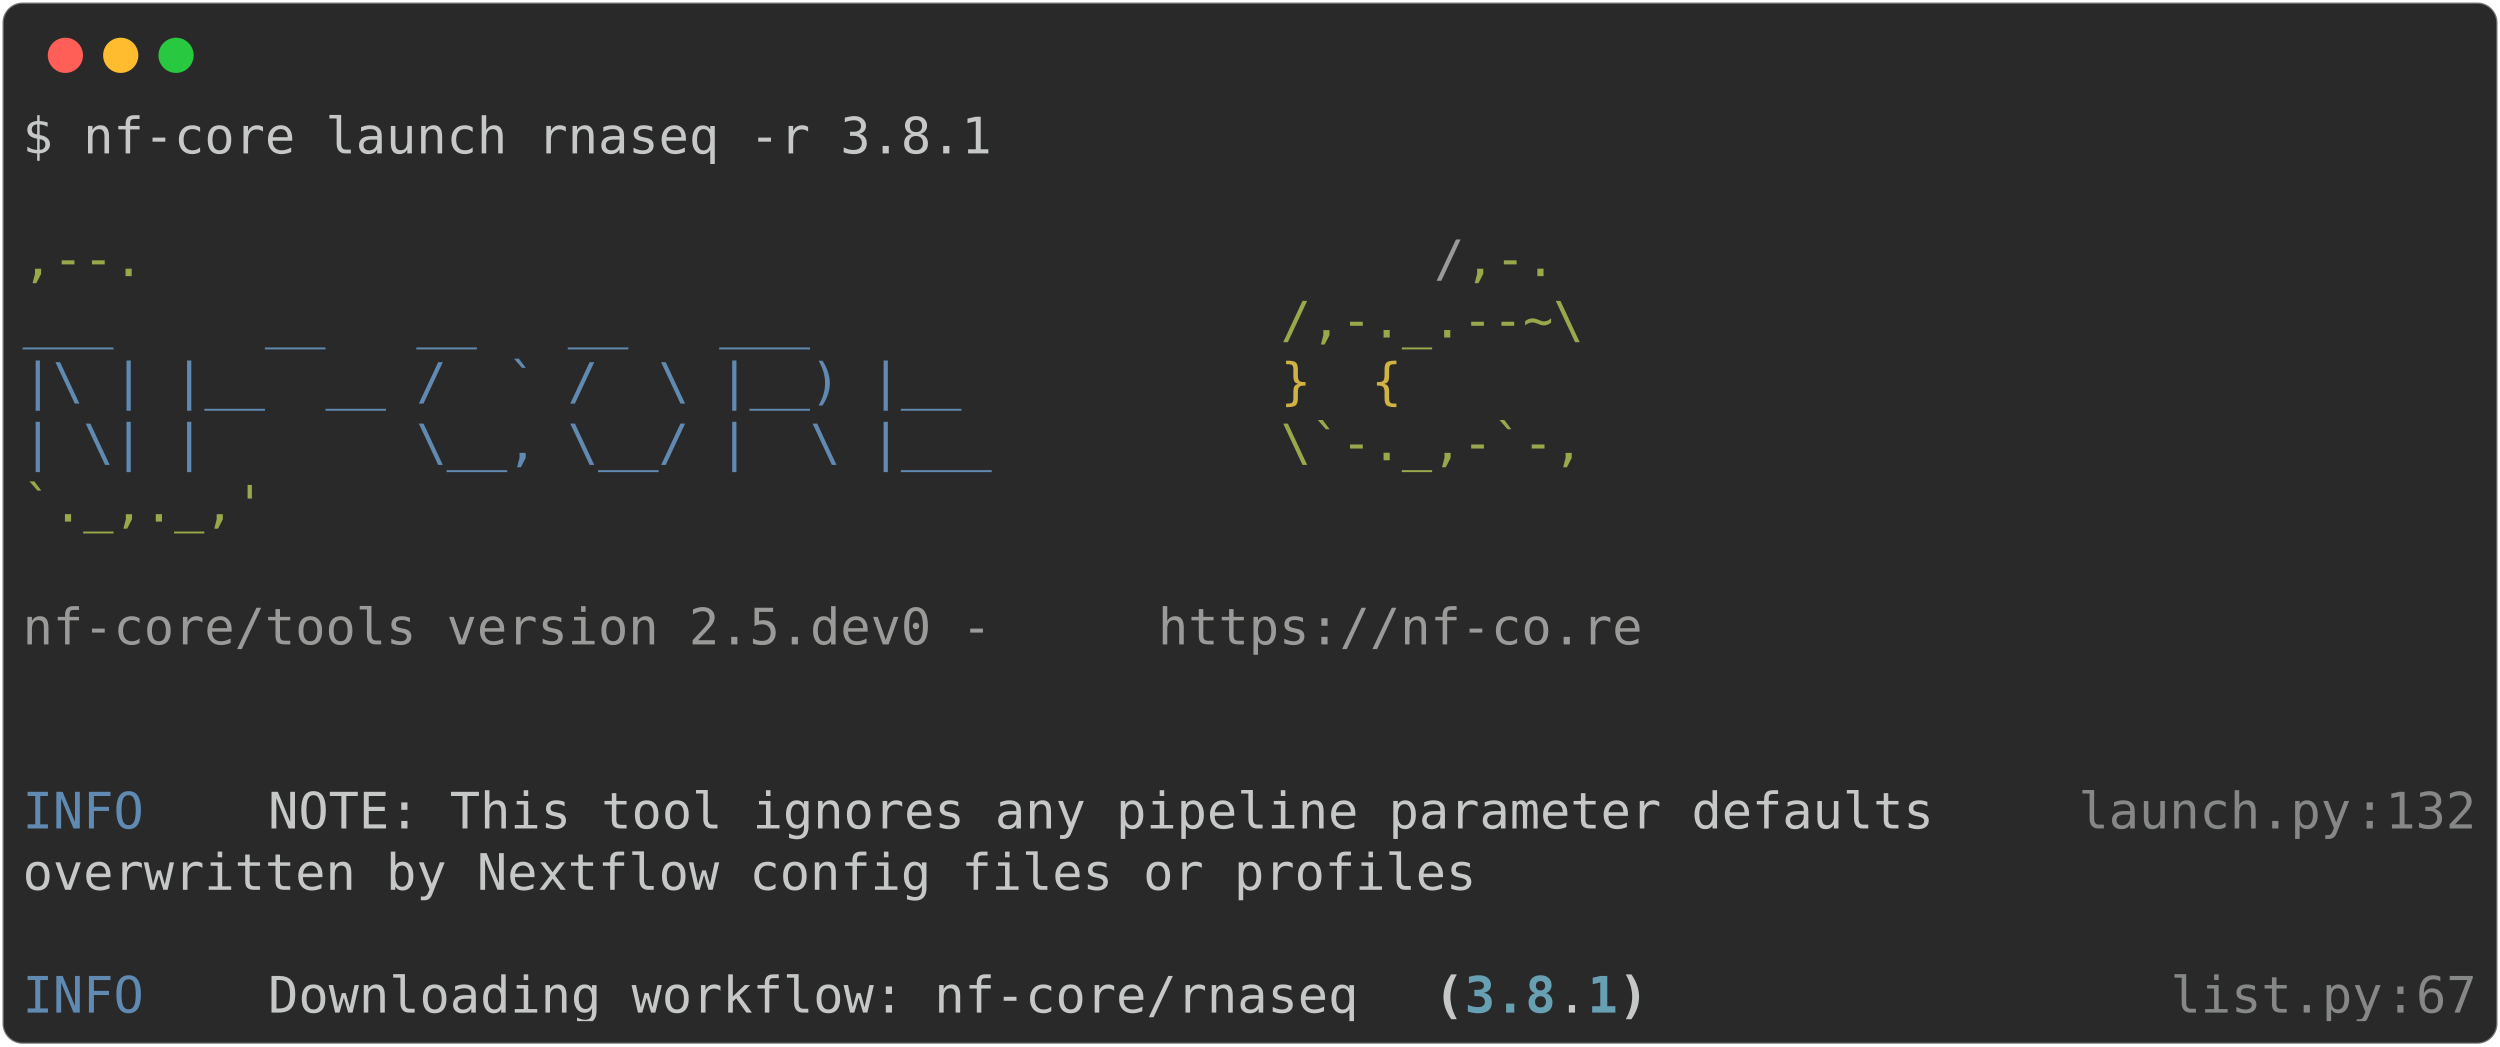
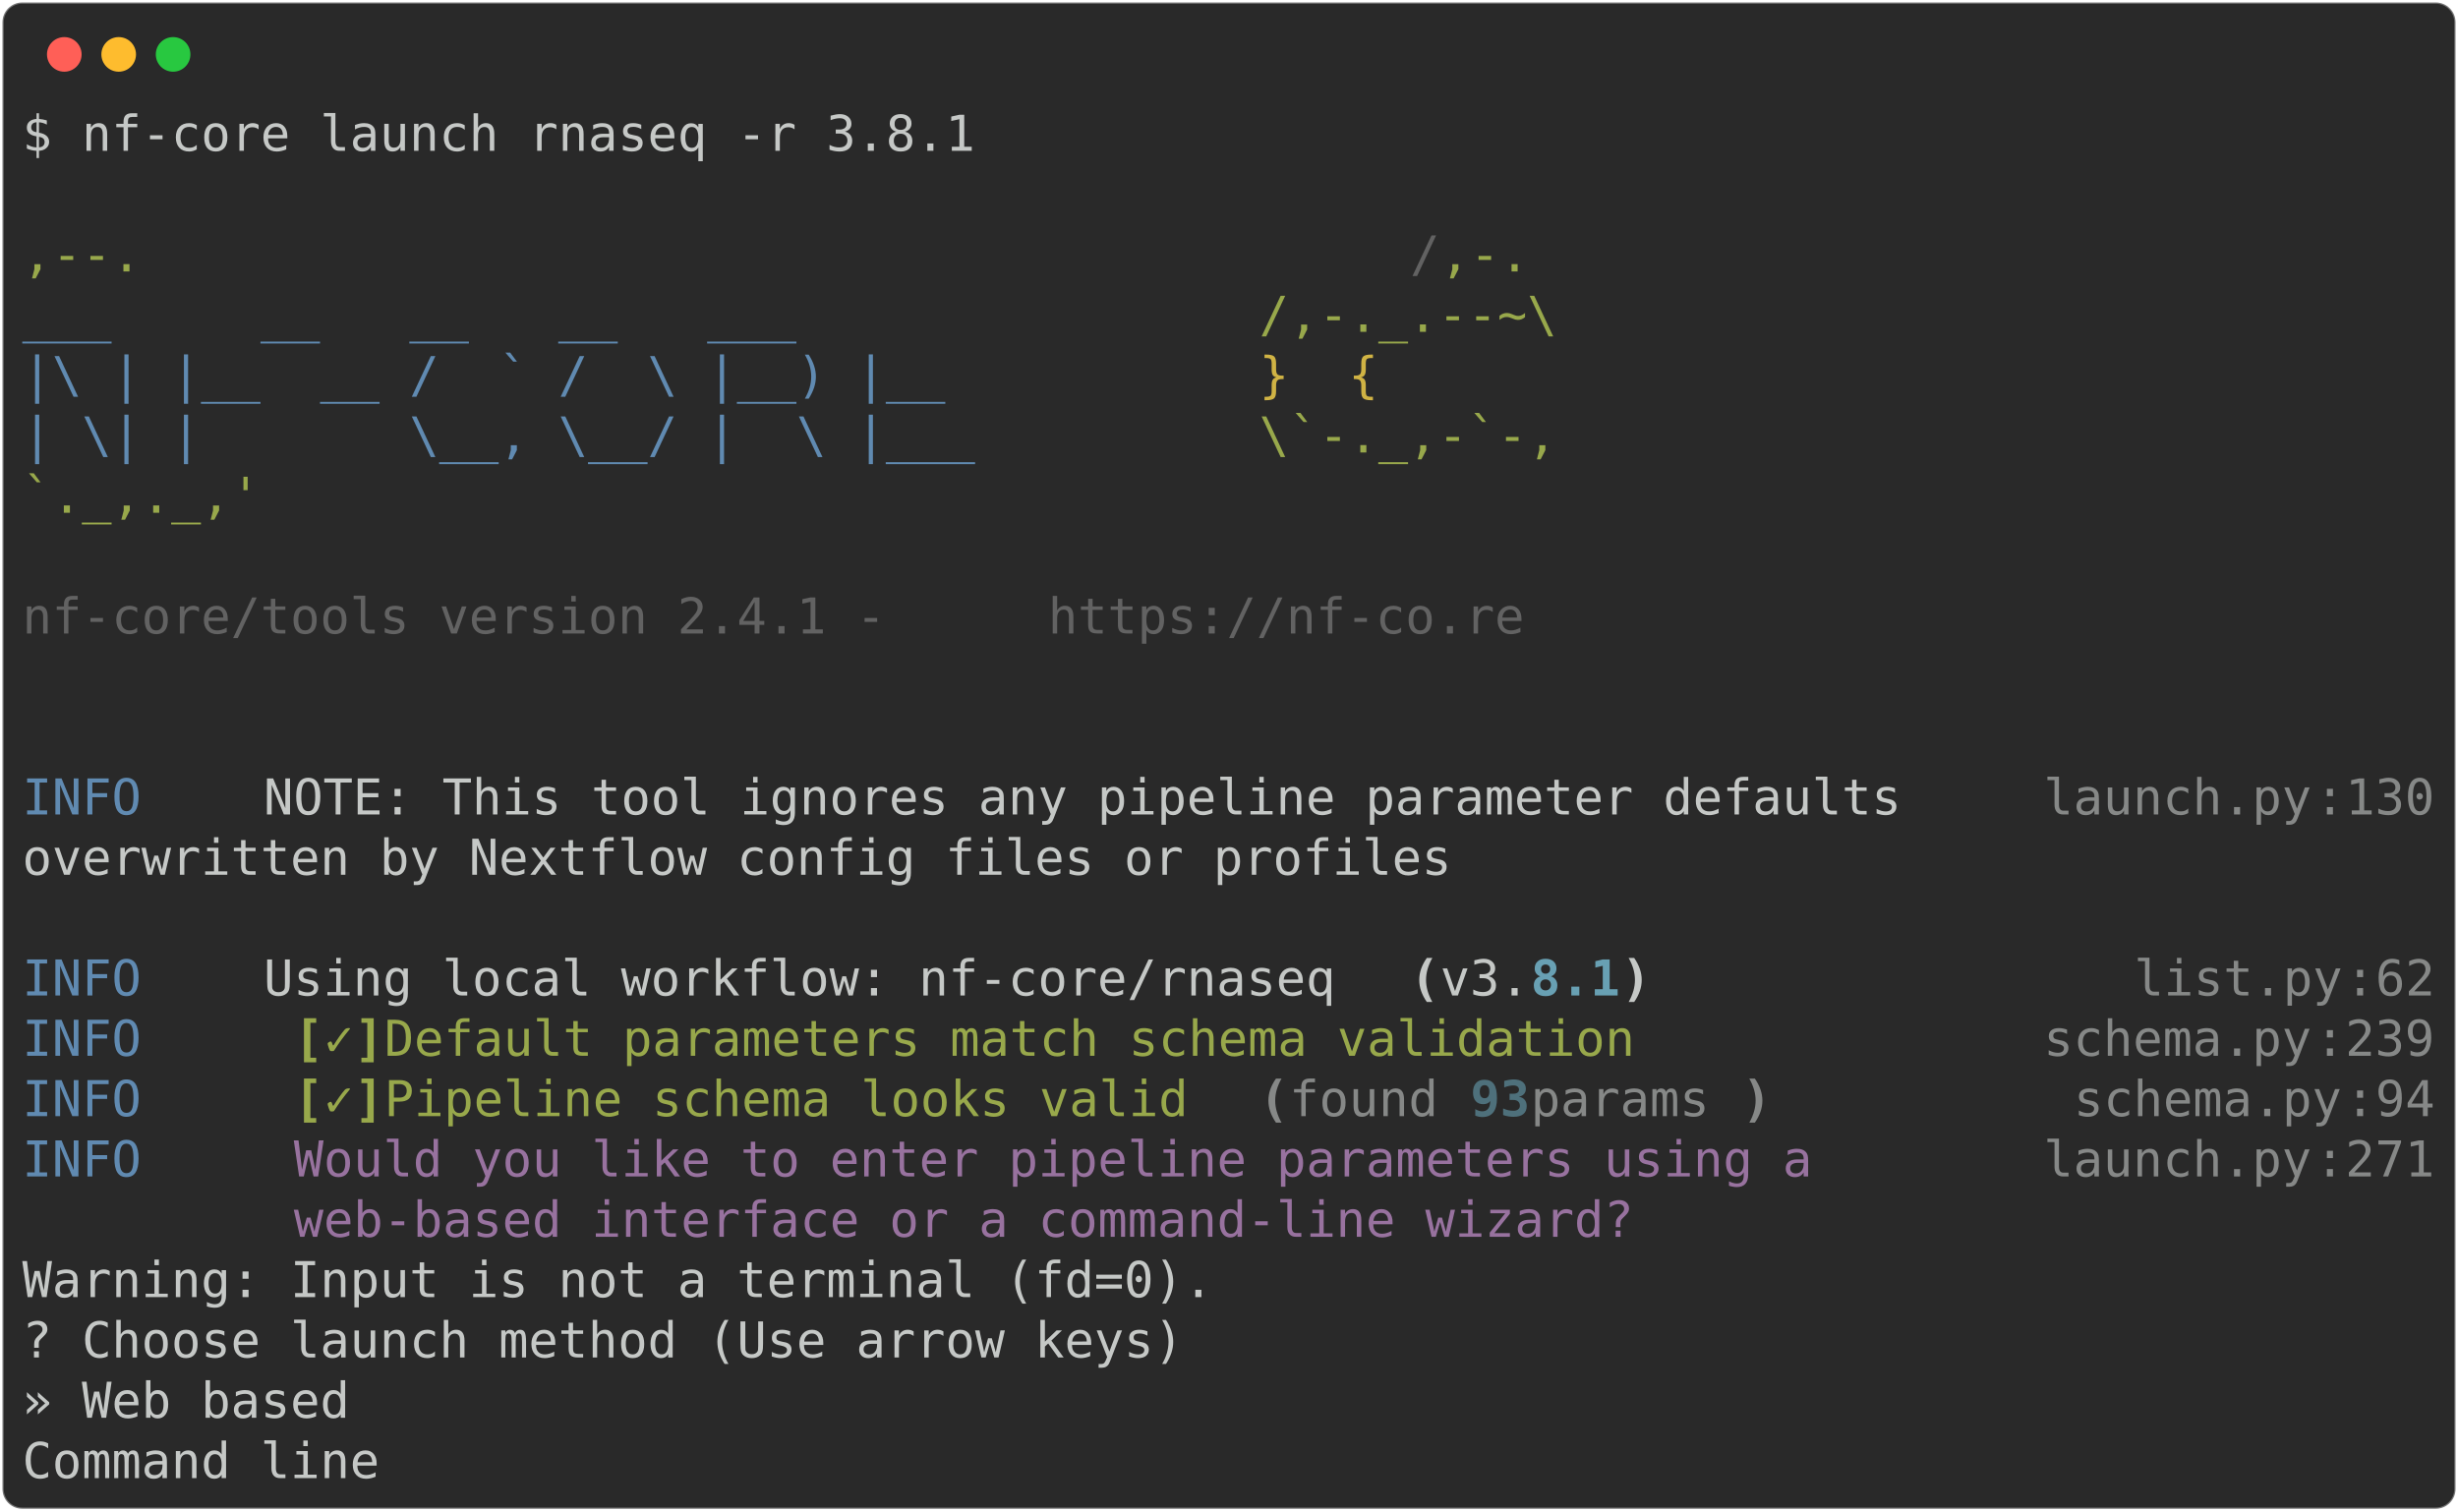
- <svg xmlns="http://www.w3.org/2000/svg" class="rich-terminal" viewBox="0 0 994 416.0">
+ <svg xmlns="http://www.w3.org/2000/svg" class="rich-terminal" viewBox="0 0 994 611.2">
  <style>

    @font-face {
        font-family: "Fira Code";
        src: local("FiraCode-Regular"),
                url("https://cdnjs.cloudflare.com/ajax/libs/firacode/6.2.0/woff2/FiraCode-Regular.woff2") format("woff2"),
                url("https://cdnjs.cloudflare.com/ajax/libs/firacode/6.2.0/woff/FiraCode-Regular.woff") format("woff");
        font-style: normal;
        font-weight: 400;
    }
    @font-face {
        font-family: "Fira Code";
        src: local("FiraCode-Bold"),
                url("https://cdnjs.cloudflare.com/ajax/libs/firacode/6.2.0/woff2/FiraCode-Bold.woff2") format("woff2"),
                url("https://cdnjs.cloudflare.com/ajax/libs/firacode/6.2.0/woff/FiraCode-Bold.woff") format("woff");
        font-style: bold;
        font-weight: 700;
    }

-     .terminal-2969869756-matrix {
+     .terminal-4015728113-matrix {
        font-family: Fira Code, monospace;
        font-size: 20px;
        line-height: 24.4px;
        font-variant-east-asian: full-width;
    }

-     .terminal-2969869756-title {
+     .terminal-4015728113-title {
        font-size: 18px;
        font-weight: bold;
        font-family: arial;
    }

-     .terminal-2969869756-r1 { fill: #c5c8c6 }
- .terminal-2969869756-r2 { fill: #98a84b }
- .terminal-2969869756-r3 { fill: #9a9b99 }
- .terminal-2969869756-r4 { fill: #608ab1 }
- .terminal-2969869756-r5 { fill: #d0b344 }
- .terminal-2969869756-r6 { fill: #868887 }
- .terminal-2969869756-r7 { fill: #c5c8c6;font-weight: bold }
- .terminal-2969869756-r8 { fill: #68a0b3;font-weight: bold }
+     .terminal-4015728113-r1 { fill: #c5c8c6 }
+ .terminal-4015728113-r2 { fill: #98a84b }
+ .terminal-4015728113-r3 { fill: #626262 }
+ .terminal-4015728113-r4 { fill: #608ab1 }
+ .terminal-4015728113-r5 { fill: #d0b344 }
+ .terminal-4015728113-r6 { fill: #868887 }
+ .terminal-4015728113-r7 { fill: #c5c8c6;font-weight: bold }
+ .terminal-4015728113-r8 { fill: #68a0b3;font-weight: bold }
+ .terminal-4015728113-r9 { fill: #98a84b;font-weight: bold }
+ .terminal-4015728113-r10 { fill: #868887;font-weight: bold }
+ .terminal-4015728113-r11 { fill: #4e707b;font-weight: bold }
+ .terminal-4015728113-r12 { fill: #98729f }
    </style>
  <defs>
-     <clipPath id="terminal-2969869756-clip-terminal">
-       <rect x="0" y="0" width="975.0" height="365.0" />
-     </clipPath>
-     <clipPath id="terminal-2969869756-line-0">
+     <clipPath id="terminal-4015728113-clip-terminal">
+       <rect x="0" y="0" width="975.0" height="560.2" />
+     </clipPath>
+     <clipPath id="terminal-4015728113-line-0">
      <rect x="0" y="1.5" width="976" height="24.65" />
    </clipPath>
-     <clipPath id="terminal-2969869756-line-1">
+     <clipPath id="terminal-4015728113-line-1">
      <rect x="0" y="25.9" width="976" height="24.65" />
    </clipPath>
-     <clipPath id="terminal-2969869756-line-2">
+     <clipPath id="terminal-4015728113-line-2">
      <rect x="0" y="50.3" width="976" height="24.65" />
    </clipPath>
-     <clipPath id="terminal-2969869756-line-3">
+     <clipPath id="terminal-4015728113-line-3">
      <rect x="0" y="74.7" width="976" height="24.65" />
    </clipPath>
-     <clipPath id="terminal-2969869756-line-4">
+     <clipPath id="terminal-4015728113-line-4">
      <rect x="0" y="99.1" width="976" height="24.65" />
    </clipPath>
-     <clipPath id="terminal-2969869756-line-5">
+     <clipPath id="terminal-4015728113-line-5">
      <rect x="0" y="123.5" width="976" height="24.65" />
    </clipPath>
-     <clipPath id="terminal-2969869756-line-6">
+     <clipPath id="terminal-4015728113-line-6">
      <rect x="0" y="147.9" width="976" height="24.65" />
    </clipPath>
-     <clipPath id="terminal-2969869756-line-7">
+     <clipPath id="terminal-4015728113-line-7">
      <rect x="0" y="172.3" width="976" height="24.65" />
    </clipPath>
-     <clipPath id="terminal-2969869756-line-8">
+     <clipPath id="terminal-4015728113-line-8">
      <rect x="0" y="196.7" width="976" height="24.65" />
    </clipPath>
-     <clipPath id="terminal-2969869756-line-9">
+     <clipPath id="terminal-4015728113-line-9">
      <rect x="0" y="221.1" width="976" height="24.65" />
    </clipPath>
-     <clipPath id="terminal-2969869756-line-10">
+     <clipPath id="terminal-4015728113-line-10">
      <rect x="0" y="245.5" width="976" height="24.65" />
    </clipPath>
-     <clipPath id="terminal-2969869756-line-11">
+     <clipPath id="terminal-4015728113-line-11">
      <rect x="0" y="269.9" width="976" height="24.65" />
    </clipPath>
-     <clipPath id="terminal-2969869756-line-12">
+     <clipPath id="terminal-4015728113-line-12">
      <rect x="0" y="294.3" width="976" height="24.65" />
    </clipPath>
-     <clipPath id="terminal-2969869756-line-13">
+     <clipPath id="terminal-4015728113-line-13">
      <rect x="0" y="318.7" width="976" height="24.65" />
    </clipPath>
+     <clipPath id="terminal-4015728113-line-14">
+       <rect x="0" y="343.1" width="976" height="24.65" />
+     </clipPath>
+     <clipPath id="terminal-4015728113-line-15">
+       <rect x="0" y="367.5" width="976" height="24.65" />
+     </clipPath>
+     <clipPath id="terminal-4015728113-line-16">
+       <rect x="0" y="391.9" width="976" height="24.65" />
+     </clipPath>
+     <clipPath id="terminal-4015728113-line-17">
+       <rect x="0" y="416.3" width="976" height="24.65" />
+     </clipPath>
+     <clipPath id="terminal-4015728113-line-18">
+       <rect x="0" y="440.7" width="976" height="24.65" />
+     </clipPath>
+     <clipPath id="terminal-4015728113-line-19">
+       <rect x="0" y="465.1" width="976" height="24.65" />
+     </clipPath>
+     <clipPath id="terminal-4015728113-line-20">
+       <rect x="0" y="489.5" width="976" height="24.65" />
+     </clipPath>
+     <clipPath id="terminal-4015728113-line-21">
+       <rect x="0" y="513.9" width="976" height="24.65" />
+     </clipPath>
  </defs>
-   <rect fill="#292929" stroke="rgba(255,255,255,0.35)" stroke-width="1" x="1" y="1" width="992" height="414" rx="8" />
+   <rect fill="#292929" stroke="rgba(255,255,255,0.35)" stroke-width="1" x="1" y="1" width="992" height="609.2" rx="8" />
  <g transform="translate(26,22)">
    <circle cx="0" cy="0" r="7" fill="#ff5f57" />
    <circle cx="22" cy="0" r="7" fill="#febc2e" />
    <circle cx="44" cy="0" r="7" fill="#28c840" />
  </g>
-   <g transform="translate(9, 41)" clip-path="url(#terminal-2969869756-clip-terminal)">
-     <g class="terminal-2969869756-matrix">
-       <text class="terminal-2969869756-r1" x="0" y="20" textLength="390.4" clip-path="url(#terminal-2969869756-line-0)">$ nf-core launch rnaseq -r 3.8.1</text>
-       <text class="terminal-2969869756-r1" x="976" y="20" textLength="12.2" clip-path="url(#terminal-2969869756-line-0)">
- </text>
-       <text class="terminal-2969869756-r1" x="976" y="44.4" textLength="12.2" clip-path="url(#terminal-2969869756-line-1)">
- </text>
-       <text class="terminal-2969869756-r2" x="0" y="68.8" textLength="561.2" clip-path="url(#terminal-2969869756-line-2)">                                          ,--.</text>
-       <text class="terminal-2969869756-r3" x="561.2" y="68.8" textLength="12.2" clip-path="url(#terminal-2969869756-line-2)">/</text>
-       <text class="terminal-2969869756-r2" x="573.4" y="68.8" textLength="36.6" clip-path="url(#terminal-2969869756-line-2)">,-.</text>
-       <text class="terminal-2969869756-r1" x="976" y="68.8" textLength="12.2" clip-path="url(#terminal-2969869756-line-2)">
- </text>
-       <text class="terminal-2969869756-r4" x="0" y="93.2" textLength="500.2" clip-path="url(#terminal-2969869756-line-3)">          ___     __   __   __   ___     </text>
-       <text class="terminal-2969869756-r2" x="500.2" y="93.2" textLength="122" clip-path="url(#terminal-2969869756-line-3)">/,-._.--~\</text>
-       <text class="terminal-2969869756-r1" x="976" y="93.2" textLength="12.2" clip-path="url(#terminal-2969869756-line-3)">
- </text>
-       <text class="terminal-2969869756-r4" x="0" y="117.6" textLength="500.2" clip-path="url(#terminal-2969869756-line-4)">    |\ | |__  __ /  ` /  \ |__) |__      </text>
-       <text class="terminal-2969869756-r5" x="500.2" y="117.6" textLength="85.4" clip-path="url(#terminal-2969869756-line-4)">   }  {</text>
-       <text class="terminal-2969869756-r1" x="976" y="117.6" textLength="12.2" clip-path="url(#terminal-2969869756-line-4)">
- </text>
-       <text class="terminal-2969869756-r4" x="0" y="142" textLength="500.2" clip-path="url(#terminal-2969869756-line-5)">    | \| |       \__, \__/ |  \ |___     </text>
-       <text class="terminal-2969869756-r2" x="500.2" y="142" textLength="122" clip-path="url(#terminal-2969869756-line-5)">\`-._,-`-,</text>
-       <text class="terminal-2969869756-r1" x="976" y="142" textLength="12.2" clip-path="url(#terminal-2969869756-line-5)">
- </text>
-       <text class="terminal-2969869756-r2" x="0" y="166.4" textLength="610" clip-path="url(#terminal-2969869756-line-6)">                                          `._,._,'</text>
-       <text class="terminal-2969869756-r1" x="976" y="166.4" textLength="12.2" clip-path="url(#terminal-2969869756-line-6)">
- </text>
-       <text class="terminal-2969869756-r1" x="976" y="190.8" textLength="12.2" clip-path="url(#terminal-2969869756-line-7)">
- </text>
-       <text class="terminal-2969869756-r3" x="0" y="215.2" textLength="451.4" clip-path="url(#terminal-2969869756-line-8)">    nf-core/tools version 2.5.dev0 - </text>
-       <text class="terminal-2969869756-r3" x="451.4" y="215.2" textLength="195.2" clip-path="url(#terminal-2969869756-line-8)">https://nf-co.re</text>
-       <text class="terminal-2969869756-r1" x="976" y="215.2" textLength="12.2" clip-path="url(#terminal-2969869756-line-8)">
- </text>
-       <text class="terminal-2969869756-r1" x="976" y="239.6" textLength="12.2" clip-path="url(#terminal-2969869756-line-9)">
- </text>
-       <text class="terminal-2969869756-r1" x="976" y="264" textLength="12.2" clip-path="url(#terminal-2969869756-line-10)">
- </text>
-       <text class="terminal-2969869756-r4" x="0" y="288.4" textLength="97.6" clip-path="url(#terminal-2969869756-line-11)">INFO    </text>
-       <text class="terminal-2969869756-r1" x="97.6" y="288.4" textLength="719.8" clip-path="url(#terminal-2969869756-line-11)"> NOTE: This tool ignores any pipeline parameter defaults   </text>
-       <text class="terminal-2969869756-r6" x="817.4" y="288.4" textLength="109.8" clip-path="url(#terminal-2969869756-line-11)">launch.py</text>
-       <text class="terminal-2969869756-r6" x="927.2" y="288.4" textLength="12.2" clip-path="url(#terminal-2969869756-line-11)">:</text>
-       <text class="terminal-2969869756-r6" x="939.4" y="288.4" textLength="36.6" clip-path="url(#terminal-2969869756-line-11)">132</text>
-       <text class="terminal-2969869756-r1" x="976" y="288.4" textLength="12.2" clip-path="url(#terminal-2969869756-line-11)">
- </text>
-       <text class="terminal-2969869756-r1" x="0" y="312.8" textLength="817.4" clip-path="url(#terminal-2969869756-line-12)">         overwritten by Nextflow config files or profiles          </text>
-       <text class="terminal-2969869756-r1" x="976" y="312.8" textLength="12.2" clip-path="url(#terminal-2969869756-line-12)">
- </text>
-       <text class="terminal-2969869756-r1" x="976" y="337.2" textLength="12.2" clip-path="url(#terminal-2969869756-line-13)">
- </text>
-       <text class="terminal-2969869756-r4" x="0" y="361.6" textLength="97.6" clip-path="url(#terminal-2969869756-line-14)">INFO    </text>
-       <text class="terminal-2969869756-r1" x="97.6" y="361.6" textLength="463.6" clip-path="url(#terminal-2969869756-line-14)"> Downloading workflow: nf-core/rnaseq </text>
-       <text class="terminal-2969869756-r7" x="561.2" y="361.6" textLength="12.2" clip-path="url(#terminal-2969869756-line-14)">(</text>
-       <text class="terminal-2969869756-r8" x="573.4" y="361.6" textLength="36.6" clip-path="url(#terminal-2969869756-line-14)">3.8</text>
-       <text class="terminal-2969869756-r1" x="610" y="361.6" textLength="12.2" clip-path="url(#terminal-2969869756-line-14)">.</text>
-       <text class="terminal-2969869756-r8" x="622.2" y="361.6" textLength="12.2" clip-path="url(#terminal-2969869756-line-14)">1</text>
-       <text class="terminal-2969869756-r7" x="634.4" y="361.6" textLength="12.2" clip-path="url(#terminal-2969869756-line-14)">)</text>
-       <text class="terminal-2969869756-r6" x="854" y="361.6" textLength="85.4" clip-path="url(#terminal-2969869756-line-14)">list.py</text>
-       <text class="terminal-2969869756-r6" x="939.4" y="361.6" textLength="12.2" clip-path="url(#terminal-2969869756-line-14)">:</text>
-       <text class="terminal-2969869756-r6" x="951.6" y="361.6" textLength="24.4" clip-path="url(#terminal-2969869756-line-14)">67</text>
-       <text class="terminal-2969869756-r1" x="976" y="361.6" textLength="12.2" clip-path="url(#terminal-2969869756-line-14)">
+   <g transform="translate(9, 41)" clip-path="url(#terminal-4015728113-clip-terminal)">
+     <g class="terminal-4015728113-matrix">
+       <text class="terminal-4015728113-r1" x="0" y="20" textLength="390.4" clip-path="url(#terminal-4015728113-line-0)">$ nf-core launch rnaseq -r 3.8.1</text>
+       <text class="terminal-4015728113-r1" x="976" y="20" textLength="12.2" clip-path="url(#terminal-4015728113-line-0)">
+ </text>
+       <text class="terminal-4015728113-r1" x="976" y="44.4" textLength="12.2" clip-path="url(#terminal-4015728113-line-1)">
+ </text>
+       <text class="terminal-4015728113-r2" x="0" y="68.8" textLength="561.2" clip-path="url(#terminal-4015728113-line-2)">                                          ,--.</text>
+       <text class="terminal-4015728113-r3" x="561.2" y="68.8" textLength="12.2" clip-path="url(#terminal-4015728113-line-2)">/</text>
+       <text class="terminal-4015728113-r2" x="573.4" y="68.8" textLength="36.6" clip-path="url(#terminal-4015728113-line-2)">,-.</text>
+       <text class="terminal-4015728113-r1" x="976" y="68.8" textLength="12.2" clip-path="url(#terminal-4015728113-line-2)">
+ </text>
+       <text class="terminal-4015728113-r4" x="0" y="93.2" textLength="500.2" clip-path="url(#terminal-4015728113-line-3)">          ___     __   __   __   ___     </text>
+       <text class="terminal-4015728113-r2" x="500.2" y="93.2" textLength="122" clip-path="url(#terminal-4015728113-line-3)">/,-._.--~\</text>
+       <text class="terminal-4015728113-r1" x="976" y="93.2" textLength="12.2" clip-path="url(#terminal-4015728113-line-3)">
+ </text>
+       <text class="terminal-4015728113-r4" x="0" y="117.6" textLength="500.2" clip-path="url(#terminal-4015728113-line-4)">    |\ | |__  __ /  ` /  \ |__) |__      </text>
+       <text class="terminal-4015728113-r5" x="500.2" y="117.6" textLength="85.4" clip-path="url(#terminal-4015728113-line-4)">   }  {</text>
+       <text class="terminal-4015728113-r1" x="976" y="117.6" textLength="12.2" clip-path="url(#terminal-4015728113-line-4)">
+ </text>
+       <text class="terminal-4015728113-r4" x="0" y="142" textLength="500.2" clip-path="url(#terminal-4015728113-line-5)">    | \| |       \__, \__/ |  \ |___     </text>
+       <text class="terminal-4015728113-r2" x="500.2" y="142" textLength="122" clip-path="url(#terminal-4015728113-line-5)">\`-._,-`-,</text>
+       <text class="terminal-4015728113-r1" x="976" y="142" textLength="12.2" clip-path="url(#terminal-4015728113-line-5)">
+ </text>
+       <text class="terminal-4015728113-r2" x="0" y="166.4" textLength="610" clip-path="url(#terminal-4015728113-line-6)">                                          `._,._,'</text>
+       <text class="terminal-4015728113-r1" x="976" y="166.4" textLength="12.2" clip-path="url(#terminal-4015728113-line-6)">
+ </text>
+       <text class="terminal-4015728113-r1" x="976" y="190.8" textLength="12.2" clip-path="url(#terminal-4015728113-line-7)">
+ </text>
+       <text class="terminal-4015728113-r3" x="0" y="215.2" textLength="414.8" clip-path="url(#terminal-4015728113-line-8)">    nf-core/tools version 2.4.1 - </text>
+       <text class="terminal-4015728113-r3" x="414.8" y="215.2" textLength="195.2" clip-path="url(#terminal-4015728113-line-8)">https://nf-co.re</text>
+       <text class="terminal-4015728113-r1" x="976" y="215.2" textLength="12.2" clip-path="url(#terminal-4015728113-line-8)">
+ </text>
+       <text class="terminal-4015728113-r1" x="976" y="239.6" textLength="12.2" clip-path="url(#terminal-4015728113-line-9)">
+ </text>
+       <text class="terminal-4015728113-r1" x="976" y="264" textLength="12.2" clip-path="url(#terminal-4015728113-line-10)">
+ </text>
+       <text class="terminal-4015728113-r4" x="0" y="288.4" textLength="97.6" clip-path="url(#terminal-4015728113-line-11)">INFO    </text>
+       <text class="terminal-4015728113-r1" x="97.6" y="288.4" textLength="719.8" clip-path="url(#terminal-4015728113-line-11)"> NOTE: This tool ignores any pipeline parameter defaults   </text>
+       <text class="terminal-4015728113-r6" x="817.4" y="288.4" textLength="109.8" clip-path="url(#terminal-4015728113-line-11)">launch.py</text>
+       <text class="terminal-4015728113-r6" x="927.2" y="288.4" textLength="12.2" clip-path="url(#terminal-4015728113-line-11)">:</text>
+       <text class="terminal-4015728113-r6" x="939.4" y="288.4" textLength="36.6" clip-path="url(#terminal-4015728113-line-11)">130</text>
+       <text class="terminal-4015728113-r1" x="976" y="288.4" textLength="12.2" clip-path="url(#terminal-4015728113-line-11)">
+ </text>
+       <text class="terminal-4015728113-r1" x="0" y="312.8" textLength="817.4" clip-path="url(#terminal-4015728113-line-12)">         overwritten by Nextflow config files or profiles          </text>
+       <text class="terminal-4015728113-r1" x="976" y="312.8" textLength="12.2" clip-path="url(#terminal-4015728113-line-12)">
+ </text>
+       <text class="terminal-4015728113-r1" x="976" y="337.2" textLength="12.2" clip-path="url(#terminal-4015728113-line-13)">
+ </text>
+       <text class="terminal-4015728113-r4" x="0" y="361.6" textLength="97.6" clip-path="url(#terminal-4015728113-line-14)">INFO    </text>
+       <text class="terminal-4015728113-r1" x="97.6" y="361.6" textLength="463.6" clip-path="url(#terminal-4015728113-line-14)"> Using local workflow: nf-core/rnaseq </text>
+       <text class="terminal-4015728113-r7" x="561.2" y="361.6" textLength="12.2" clip-path="url(#terminal-4015728113-line-14)">(</text>
+       <text class="terminal-4015728113-r1" x="573.4" y="361.6" textLength="36.6" clip-path="url(#terminal-4015728113-line-14)">v3.</text>
+       <text class="terminal-4015728113-r8" x="610" y="361.6" textLength="36.6" clip-path="url(#terminal-4015728113-line-14)">8.1</text>
+       <text class="terminal-4015728113-r7" x="646.6" y="361.6" textLength="12.2" clip-path="url(#terminal-4015728113-line-14)">)</text>
+       <text class="terminal-4015728113-r6" x="854" y="361.6" textLength="85.4" clip-path="url(#terminal-4015728113-line-14)">list.py</text>
+       <text class="terminal-4015728113-r6" x="939.4" y="361.6" textLength="12.2" clip-path="url(#terminal-4015728113-line-14)">:</text>
+       <text class="terminal-4015728113-r6" x="951.6" y="361.6" textLength="24.4" clip-path="url(#terminal-4015728113-line-14)">62</text>
+       <text class="terminal-4015728113-r1" x="976" y="361.6" textLength="12.2" clip-path="url(#terminal-4015728113-line-14)">
+ </text>
+       <text class="terminal-4015728113-r4" x="0" y="386" textLength="97.6" clip-path="url(#terminal-4015728113-line-15)">INFO    </text>
+       <text class="terminal-4015728113-r9" x="109.8" y="386" textLength="12.2" clip-path="url(#terminal-4015728113-line-15)">[</text>
+       <text class="terminal-4015728113-r2" x="122" y="386" textLength="12.2" clip-path="url(#terminal-4015728113-line-15)">✓</text>
+       <text class="terminal-4015728113-r9" x="134.2" y="386" textLength="12.2" clip-path="url(#terminal-4015728113-line-15)">]</text>
+       <text class="terminal-4015728113-r2" x="146.4" y="386" textLength="524.6" clip-path="url(#terminal-4015728113-line-15)"> Default parameters match schema validation</text>
+       <text class="terminal-4015728113-r6" x="817.4" y="386" textLength="109.8" clip-path="url(#terminal-4015728113-line-15)">schema.py</text>
+       <text class="terminal-4015728113-r6" x="927.2" y="386" textLength="12.2" clip-path="url(#terminal-4015728113-line-15)">:</text>
+       <text class="terminal-4015728113-r6" x="939.4" y="386" textLength="36.6" clip-path="url(#terminal-4015728113-line-15)">239</text>
+       <text class="terminal-4015728113-r1" x="976" y="386" textLength="12.2" clip-path="url(#terminal-4015728113-line-15)">
+ </text>
+       <text class="terminal-4015728113-r4" x="0" y="410.4" textLength="97.6" clip-path="url(#terminal-4015728113-line-16)">INFO    </text>
+       <text class="terminal-4015728113-r9" x="109.8" y="410.4" textLength="12.2" clip-path="url(#terminal-4015728113-line-16)">[</text>
+       <text class="terminal-4015728113-r2" x="122" y="410.4" textLength="12.2" clip-path="url(#terminal-4015728113-line-16)">✓</text>
+       <text class="terminal-4015728113-r9" x="134.2" y="410.4" textLength="12.2" clip-path="url(#terminal-4015728113-line-16)">]</text>
+       <text class="terminal-4015728113-r2" x="146.4" y="410.4" textLength="341.6" clip-path="url(#terminal-4015728113-line-16)"> Pipeline schema looks valid</text>
+       <text class="terminal-4015728113-r10" x="500.2" y="410.4" textLength="12.2" clip-path="url(#terminal-4015728113-line-16)">(</text>
+       <text class="terminal-4015728113-r6" x="512.4" y="410.4" textLength="73.2" clip-path="url(#terminal-4015728113-line-16)">found </text>
+       <text class="terminal-4015728113-r11" x="585.6" y="410.4" textLength="24.4" clip-path="url(#terminal-4015728113-line-16)">93</text>
+       <text class="terminal-4015728113-r6" x="610" y="410.4" textLength="85.4" clip-path="url(#terminal-4015728113-line-16)"> params</text>
+       <text class="terminal-4015728113-r10" x="695.4" y="410.4" textLength="12.2" clip-path="url(#terminal-4015728113-line-16)">)</text>
+       <text class="terminal-4015728113-r6" x="829.6" y="410.4" textLength="109.8" clip-path="url(#terminal-4015728113-line-16)">schema.py</text>
+       <text class="terminal-4015728113-r6" x="939.4" y="410.4" textLength="12.2" clip-path="url(#terminal-4015728113-line-16)">:</text>
+       <text class="terminal-4015728113-r6" x="951.6" y="410.4" textLength="24.4" clip-path="url(#terminal-4015728113-line-16)">94</text>
+       <text class="terminal-4015728113-r1" x="976" y="410.4" textLength="12.2" clip-path="url(#terminal-4015728113-line-16)">
+ </text>
+       <text class="terminal-4015728113-r4" x="0" y="434.8" textLength="97.6" clip-path="url(#terminal-4015728113-line-17)">INFO    </text>
+       <text class="terminal-4015728113-r12" x="109.8" y="434.8" textLength="634.4" clip-path="url(#terminal-4015728113-line-17)">Would you like to enter pipeline parameters using a </text>
+       <text class="terminal-4015728113-r6" x="817.4" y="434.8" textLength="109.8" clip-path="url(#terminal-4015728113-line-17)">launch.py</text>
+       <text class="terminal-4015728113-r6" x="927.2" y="434.8" textLength="12.2" clip-path="url(#terminal-4015728113-line-17)">:</text>
+       <text class="terminal-4015728113-r6" x="939.4" y="434.8" textLength="36.6" clip-path="url(#terminal-4015728113-line-17)">271</text>
+       <text class="terminal-4015728113-r1" x="976" y="434.8" textLength="12.2" clip-path="url(#terminal-4015728113-line-17)">
+ </text>
+       <text class="terminal-4015728113-r12" x="109.8" y="459.2" textLength="549" clip-path="url(#terminal-4015728113-line-18)">web-based interface or a command-line wizard?</text>
+       <text class="terminal-4015728113-r1" x="976" y="459.2" textLength="12.2" clip-path="url(#terminal-4015728113-line-18)">
+ </text>
+       <text class="terminal-4015728113-r1" x="0" y="483.6" textLength="488" clip-path="url(#terminal-4015728113-line-19)">Warning: Input is not a terminal (fd=0).</text>
+       <text class="terminal-4015728113-r1" x="976" y="483.6" textLength="12.2" clip-path="url(#terminal-4015728113-line-19)">
+ </text>
+       <text class="terminal-4015728113-r1" x="0" y="508" textLength="475.8" clip-path="url(#terminal-4015728113-line-20)">? Choose launch method (Use arrow keys)</text>
+       <text class="terminal-4015728113-r1" x="976" y="508" textLength="12.2" clip-path="url(#terminal-4015728113-line-20)">
+ </text>
+       <text class="terminal-4015728113-r1" x="0" y="532.4" textLength="146.4" clip-path="url(#terminal-4015728113-line-21)"> » Web based</text>
+       <text class="terminal-4015728113-r1" x="976" y="532.4" textLength="12.2" clip-path="url(#terminal-4015728113-line-21)">
+ </text>
+       <text class="terminal-4015728113-r1" x="0" y="556.8" textLength="183" clip-path="url(#terminal-4015728113-line-22)">   Command line</text>
+       <text class="terminal-4015728113-r1" x="976" y="556.8" textLength="12.2" clip-path="url(#terminal-4015728113-line-22)">
</text>
    </g>
  </g>
</svg>
